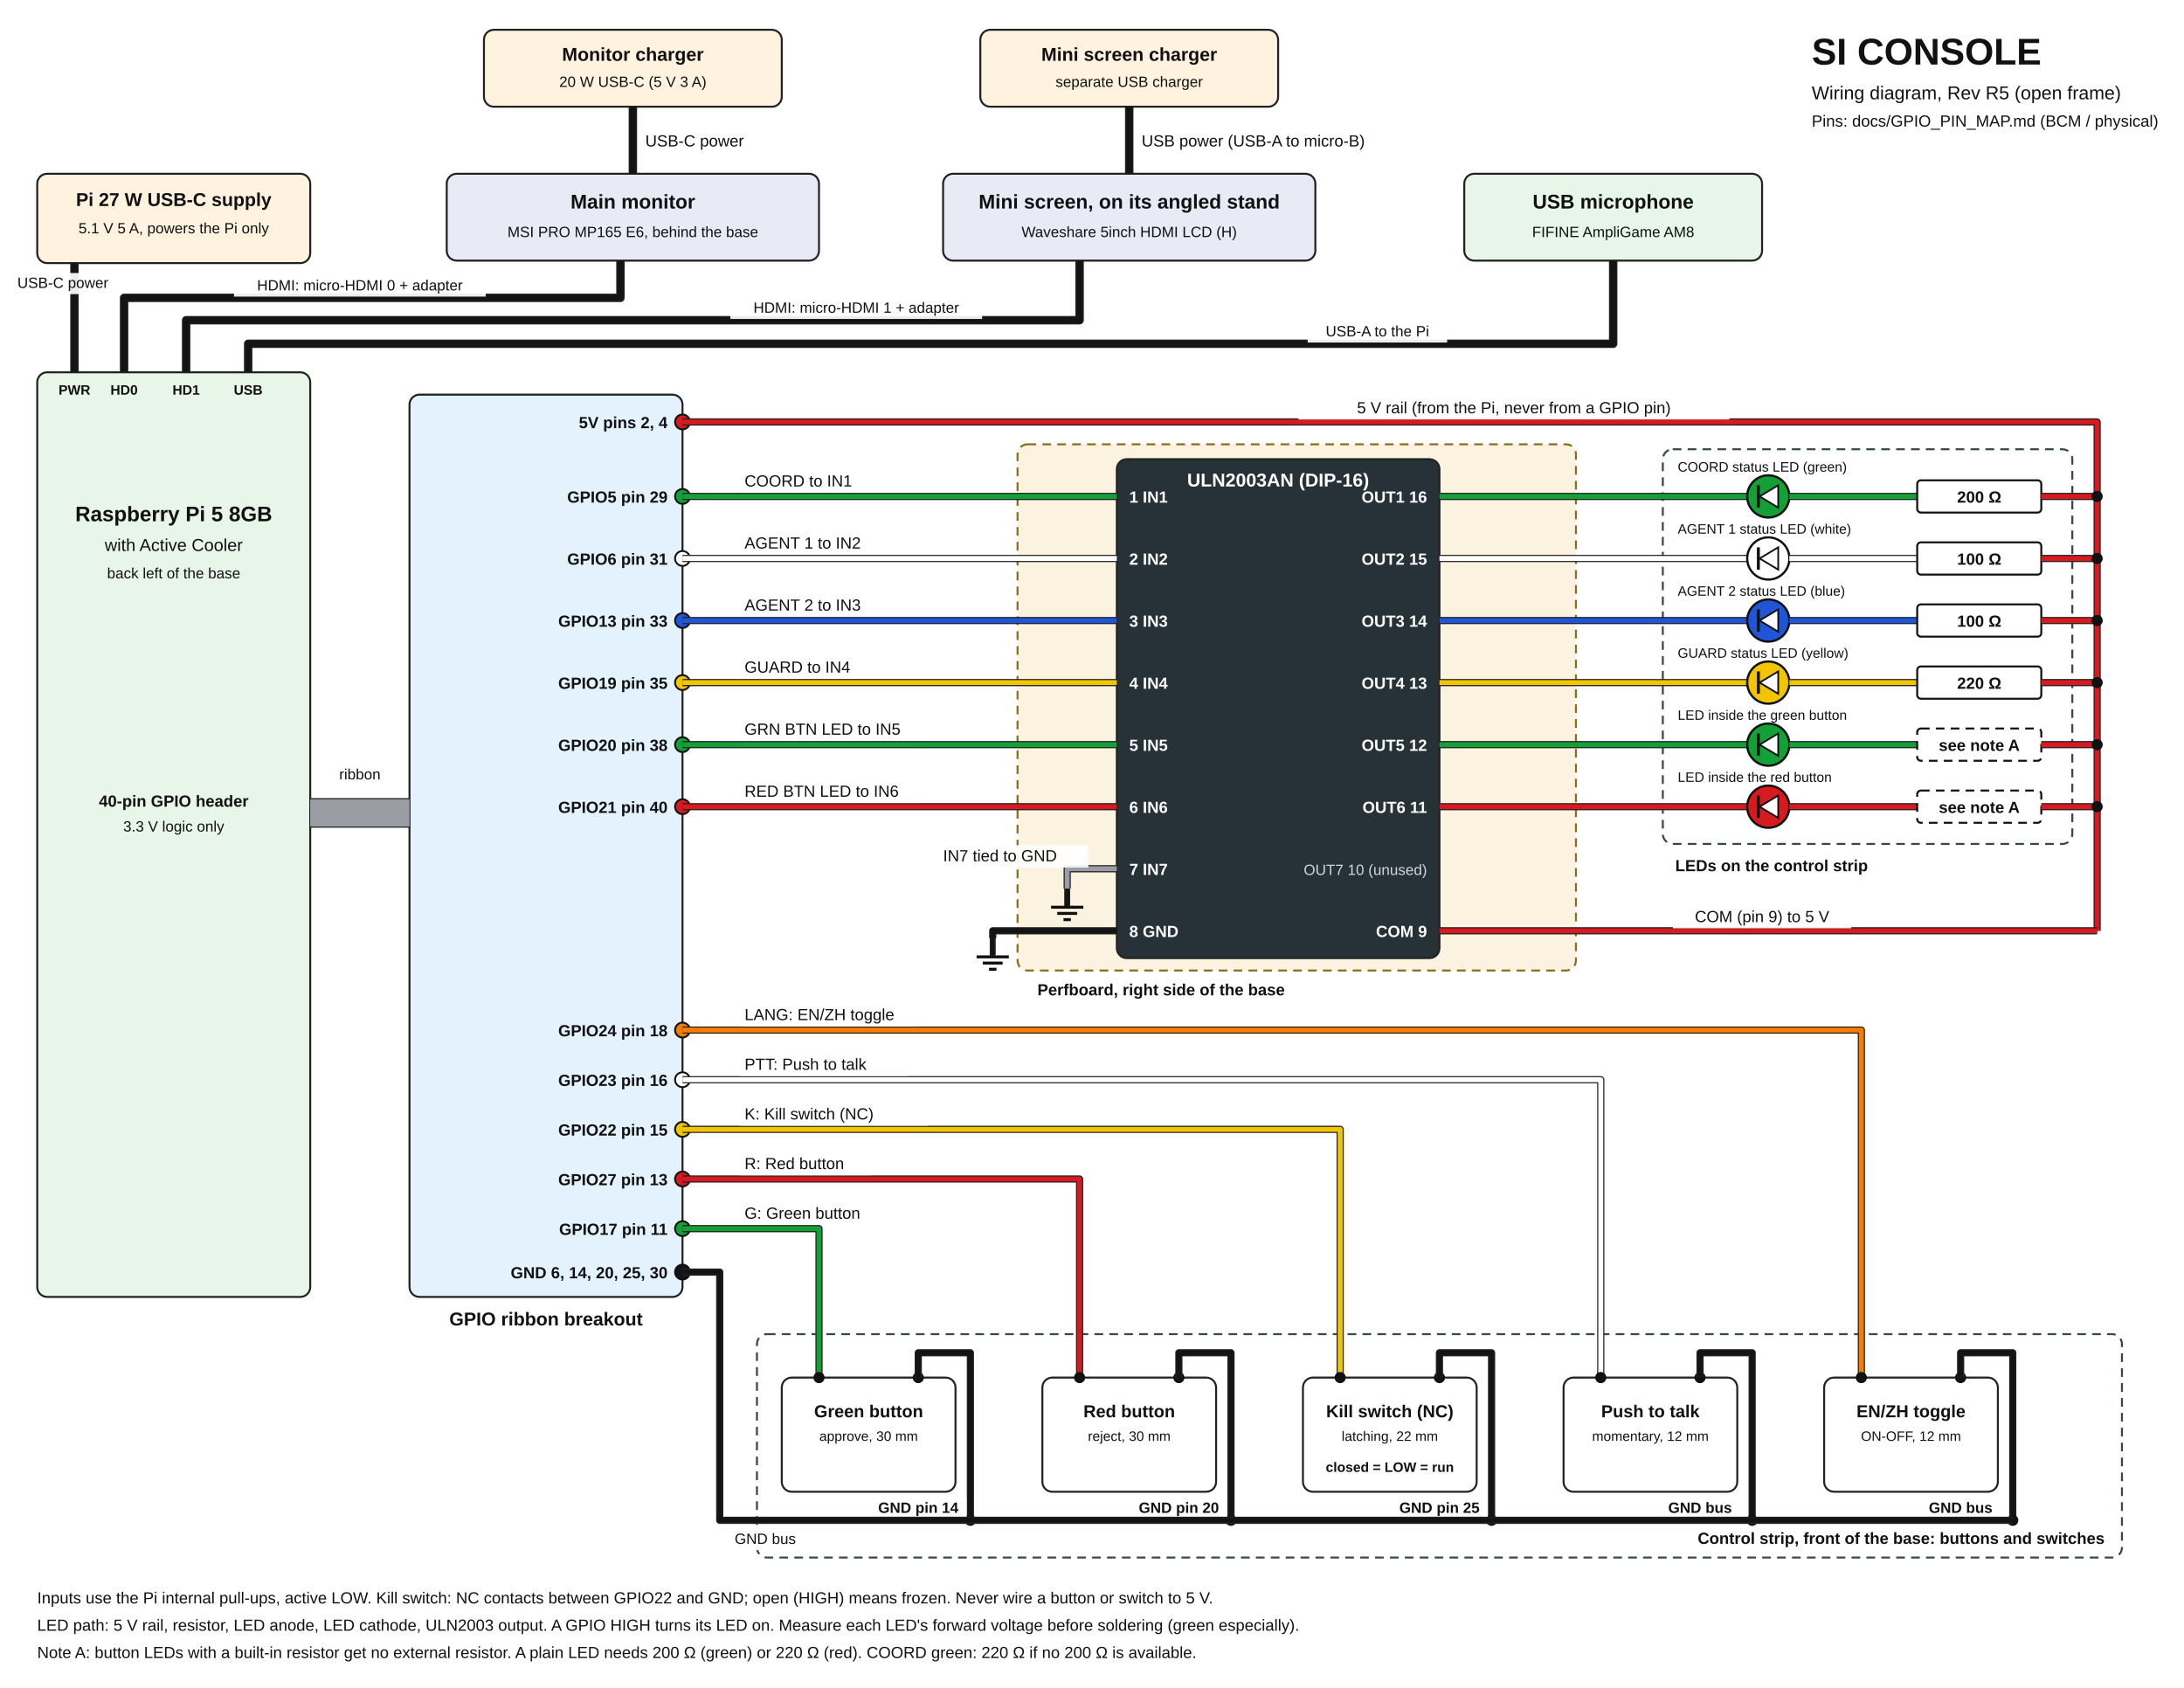
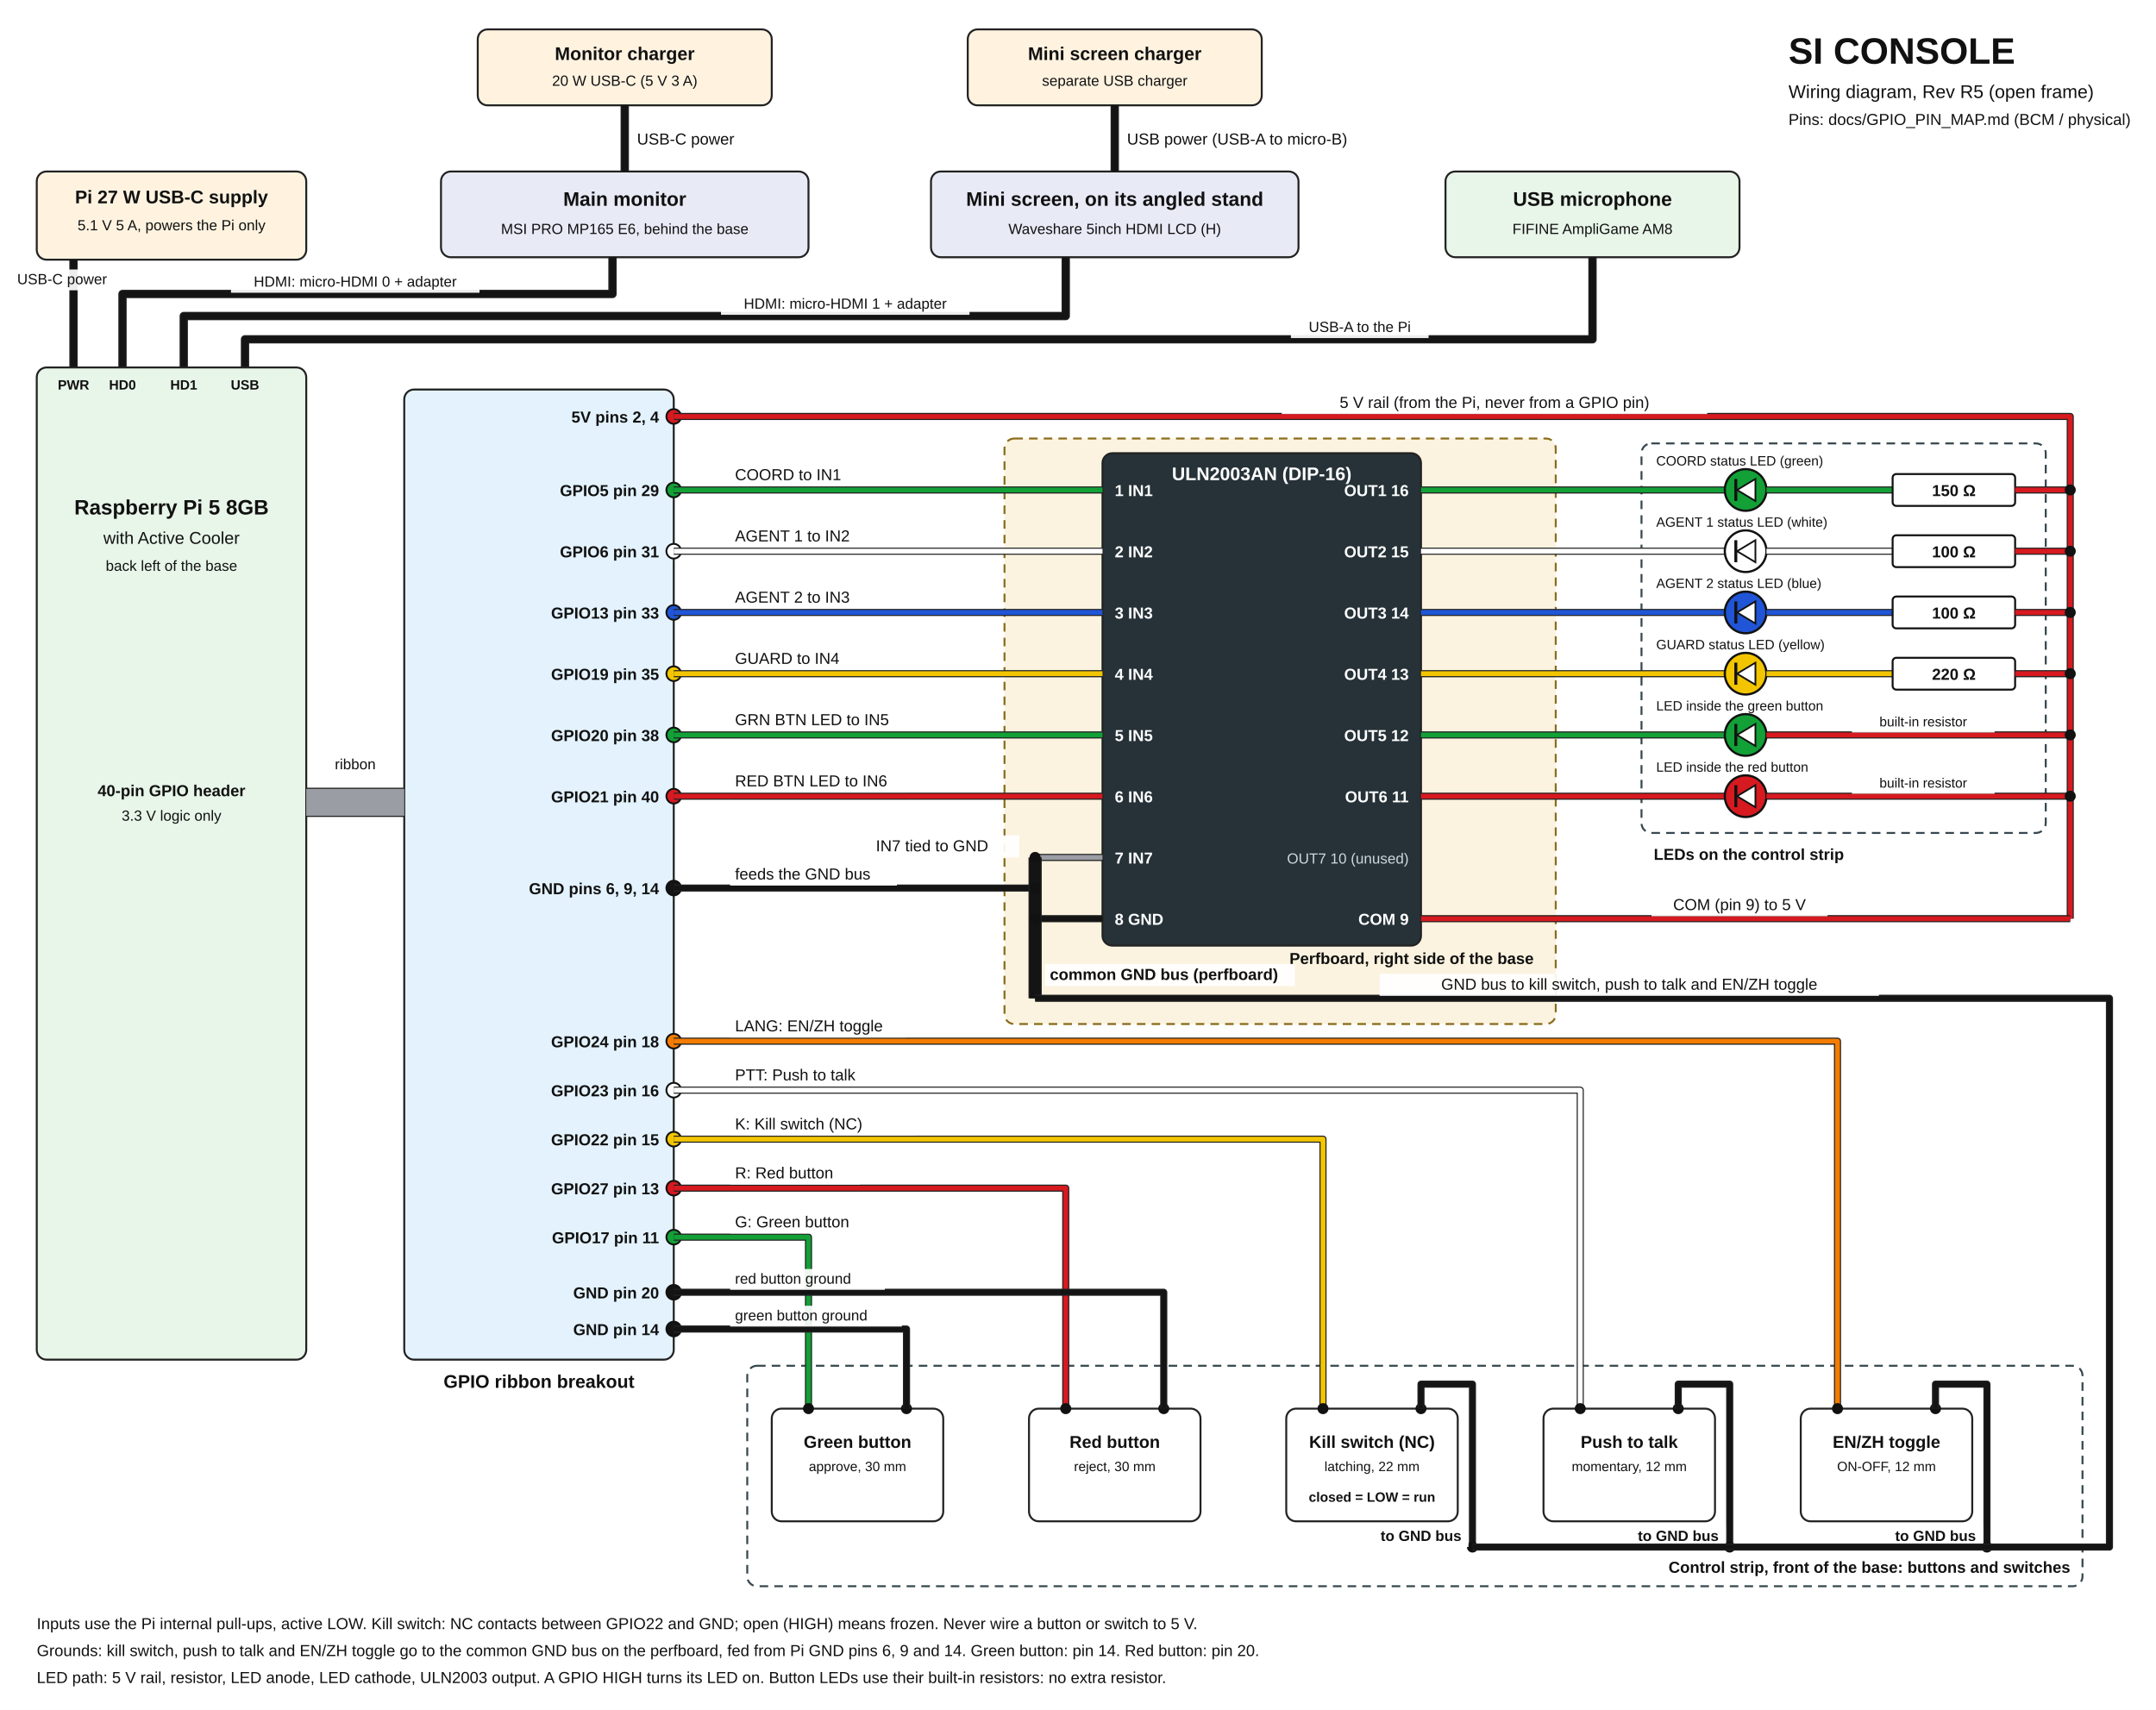
- <svg xmlns="http://www.w3.org/2000/svg" width="1760" height="1360" viewBox="0 0 1760 1360" font-family="Segoe UI, Arial, sans-serif">
-   <rect width="1760" height="1360" fill="#fff" />
+ <svg xmlns="http://www.w3.org/2000/svg" width="1760" height="1396" viewBox="0 0 1760 1396" font-family="Segoe UI, Arial, sans-serif">
+   <rect width="1760" height="1396" fill="#fff" />
  <text x="1460" y="52" font-size="30" font-weight="bold" text-anchor="start" fill="#111">SI CONSOLE</text>
  <text x="1460" y="80" font-size="15" font-weight="normal" text-anchor="start" fill="#111">Wiring diagram, Rev R5 (open frame)</text>
  <text x="1460" y="102" font-size="13" font-weight="normal" text-anchor="start" fill="#111">Pins: docs/GPIO_PIN_MAP.md (BCM / physical)</text>
  <rect x="30" y="140" width="220" height="72" rx="8" fill="#fff3e0" stroke="#222" stroke-width="1.6" />
  <text x="140" y="166" font-size="15" font-weight="bold" text-anchor="middle" fill="#111">Pi 27 W USB-C supply</text>
  <text x="140" y="188" font-size="12" font-weight="normal" text-anchor="middle" fill="#111">5.1 V 5 A, powers the Pi only</text>
  <rect x="390" y="24" width="240" height="62" rx="8" fill="#fff3e0" stroke="#222" stroke-width="1.6" />
  <text x="510" y="49" font-size="15" font-weight="bold" text-anchor="middle" fill="#111">Monitor charger</text>
  <text x="510" y="70" font-size="12" font-weight="normal" text-anchor="middle" fill="#111">20 W USB-C (5 V 3 A)</text>
  <rect x="790" y="24" width="240" height="62" rx="8" fill="#fff3e0" stroke="#222" stroke-width="1.6" />
  <text x="910" y="49" font-size="15" font-weight="bold" text-anchor="middle" fill="#111">Mini screen charger</text>
  <text x="910" y="70" font-size="12" font-weight="normal" text-anchor="middle" fill="#111">separate USB charger</text>
  <rect x="360" y="140" width="300" height="70" rx="8" fill="#e8eaf6" stroke="#222" stroke-width="1.6" />
  <text x="510" y="168" font-size="16" font-weight="bold" text-anchor="middle" fill="#111">Main monitor</text>
  <text x="510" y="191" font-size="12" font-weight="normal" text-anchor="middle" fill="#111">MSI PRO MP165 E6, behind the base</text>
  <rect x="760" y="140" width="300" height="70" rx="8" fill="#e8eaf6" stroke="#222" stroke-width="1.6" />
  <text x="910" y="168" font-size="16" font-weight="bold" text-anchor="middle" fill="#111">Mini screen, on its angled stand</text>
  <text x="910" y="191" font-size="12" font-weight="normal" text-anchor="middle" fill="#111">Waveshare 5inch HDMI LCD (H)</text>
  <rect x="1180" y="140" width="240" height="70" rx="8" fill="#e8f5e9" stroke="#222" stroke-width="1.6" />
  <text x="1300" y="168" font-size="16" font-weight="bold" text-anchor="middle" fill="#111">USB microphone</text>
  <text x="1300" y="191" font-size="12" font-weight="normal" text-anchor="middle" fill="#111">FIFINE AmpliGame AM8</text>
  <polyline points="510,86 510,140" fill="none" stroke="#222" stroke-width="6.8" stroke-linejoin="round" />
  <polyline points="510,86 510,140" fill="none" stroke="#141414" stroke-width="5" stroke-linejoin="round" />
  <rect x="516" y="105" width="90.94" height="18" fill="#fff" opacity="0.92" />
  <text x="520" y="118" font-size="13" font-weight="normal" text-anchor="start" fill="#111">USB-C power</text>
  <polyline points="910,86 910,140" fill="none" stroke="#222" stroke-width="6.8" stroke-linejoin="round" />
  <polyline points="910,86 910,140" fill="none" stroke="#141414" stroke-width="5" stroke-linejoin="round" />
  <rect x="916" y="105" width="219.12" height="18" fill="#fff" opacity="0.92" />
  <text x="920" y="118" font-size="13" font-weight="normal" text-anchor="start" fill="#111">USB power (USB-A to micro-B)</text>
  <polyline points="60,212 60,300" fill="none" stroke="#222" stroke-width="6.8" stroke-linejoin="round" />
  <polyline points="60,212 60,300" fill="none" stroke="#141414" stroke-width="5" stroke-linejoin="round" />
  <rect x="10" y="220" width="84.56" height="17" fill="#fff" opacity="0.92" />
  <text x="14" y="232" font-size="12" font-weight="normal" text-anchor="start" fill="#111">USB-C power</text>
  <polyline points="100,300 100,240 500,240 500,210" fill="none" stroke="#222" stroke-width="6.8" stroke-linejoin="round" />
  <polyline points="100,300 100,240 500,240 500,210" fill="none" stroke="#141414" stroke-width="5" stroke-linejoin="round" />
  <rect x="188.56" y="222" width="202.88" height="17" fill="#fff" opacity="0.92" />
  <text x="290" y="234" font-size="12" font-weight="normal" text-anchor="middle" fill="#111">HDMI: micro-HDMI 0 + adapter</text>
  <polyline points="150,300 150,258 870,258 870,210" fill="none" stroke="#222" stroke-width="6.8" stroke-linejoin="round" />
  <polyline points="150,300 150,258 870,258 870,210" fill="none" stroke="#141414" stroke-width="5" stroke-linejoin="round" />
  <rect x="588.56" y="240" width="202.88" height="17" fill="#fff" opacity="0.92" />
  <text x="690" y="252" font-size="12" font-weight="normal" text-anchor="middle" fill="#111">HDMI: micro-HDMI 1 + adapter</text>
  <polyline points="200,300 200,277 1300,277 1300,210" fill="none" stroke="#222" stroke-width="6.8" stroke-linejoin="round" />
  <polyline points="200,300 200,277 1300,277 1300,210" fill="none" stroke="#141414" stroke-width="5" stroke-linejoin="round" />
  <rect x="1053.8" y="259" width="112.4" height="17" fill="#fff" opacity="0.92" />
  <text x="1110" y="271" font-size="12" font-weight="normal" text-anchor="middle" fill="#111">USB-A to the Pi</text>
-   <rect x="30" y="300" width="220" height="745" rx="8" fill="#e8f5e9" stroke="#222" stroke-width="1.6" />
+   <rect x="30" y="300" width="220" height="810" rx="8" fill="#e8f5e9" stroke="#222" stroke-width="1.6" />
  <text x="60" y="318" font-size="11" font-weight="bold" text-anchor="middle" fill="#111">PWR</text>
  <text x="100" y="318" font-size="11" font-weight="bold" text-anchor="middle" fill="#111">HD0</text>
  <text x="150" y="318" font-size="11" font-weight="bold" text-anchor="middle" fill="#111">HD1</text>
  <text x="200" y="318" font-size="11" font-weight="bold" text-anchor="middle" fill="#111">USB</text>
  <text x="140" y="420" font-size="17" font-weight="bold" text-anchor="middle" fill="#111">Raspberry Pi 5 8GB</text>
  <text x="140" y="444" font-size="14" font-weight="normal" text-anchor="middle" fill="#111">with Active Cooler</text>
  <text x="140" y="466" font-size="12" font-weight="normal" text-anchor="middle" fill="#111">back left of the base</text>
  <text x="140" y="650" font-size="13" font-weight="bold" text-anchor="middle" fill="#111">40-pin GPIO header</text>
  <text x="140" y="670" font-size="12" font-weight="normal" text-anchor="middle" fill="#111">3.3 V logic only</text>
-   <rect x="330" y="318" width="220" height="727" rx="8" fill="#e3f2fd" stroke="#222" stroke-width="1.6" />
-   <text x="440" y="1068" font-size="15" font-weight="bold" text-anchor="middle" fill="#111">GPIO ribbon breakout</text>
+   <rect x="330" y="318" width="220" height="792" rx="8" fill="#e3f2fd" stroke="#222" stroke-width="1.6" />
+   <text x="440" y="1133" font-size="15" font-weight="bold" text-anchor="middle" fill="#111">GPIO ribbon breakout</text>
  <polyline points="250,655 330,655" fill="none" stroke="#222" stroke-width="23.8" stroke-linejoin="round" />
  <polyline points="250,655 330,655" fill="none" stroke="#9a9da3" stroke-width="22" stroke-linejoin="round" />
  <rect x="265.12" y="616" width="49.76" height="17" fill="#fff" opacity="0.92" />
  <text x="290" y="628" font-size="12" font-weight="normal" text-anchor="middle" fill="#111">ribbon</text>
  <circle cx="550" cy="340" r="6" fill="#d71920" stroke="#111" stroke-width="1.5" />
  <text x="538" y="345" font-size="13" font-weight="bold" text-anchor="end" fill="#111">5V  pins 2, 4</text>
  <polyline points="550,340 1690,340 1690,750" fill="none" stroke="#222" stroke-width="5.8" stroke-linejoin="round" />
  <polyline points="550,340 1690,340 1690,750" fill="none" stroke="#d71920" stroke-width="4" stroke-linejoin="round" />
  <rect x="1046.35" y="320" width="347.3" height="18" fill="#fff" opacity="0.92" />
  <text x="1220" y="333" font-size="13" font-weight="normal" text-anchor="middle" fill="#111">5 V rail (from the Pi, never from a GPIO pin)</text>
-   <rect x="820" y="358" width="450" height="424" rx="8" fill="#fbf3df" stroke="#8a6d1d" stroke-width="1.6" stroke-dasharray="7 5" />
-   <text x="836" y="802" font-size="13" font-weight="bold" text-anchor="start" fill="#111">Perfboard, right side of the base</text>
+   <rect x="820" y="358" width="450" height="478" rx="8" fill="#fbf3df" stroke="#8a6d1d" stroke-width="1.6" stroke-dasharray="7 5" />
+   <text x="1252" y="787" font-size="13" font-weight="bold" text-anchor="end" fill="#111">Perfboard, right side of the base</text>
  <rect x="900" y="370" width="260" height="402" rx="8" fill="#263238" stroke="#222" stroke-width="1.6" />
  <text x="1030" y="392" font-size="15" font-weight="bold" text-anchor="middle" fill="#fff">ULN2003AN (DIP-16)</text>
  <rect x="1340" y="362" width="330" height="318" rx="8" fill="none" stroke="#37474f" stroke-width="1.6" stroke-dasharray="7 5" />
  <text x="1350" y="702" font-size="13" font-weight="bold" text-anchor="start" fill="#111">LEDs on the control strip</text>
  <circle cx="550" cy="400" r="6" fill="#12a037" stroke="#111" stroke-width="1.5" />
  <text x="538" y="405" font-size="13" font-weight="bold" text-anchor="end" fill="#111">GPIO5  pin 29</text>
  <polyline points="550,400 900,400" fill="none" stroke="#222" stroke-width="5.8" stroke-linejoin="round" />
  <polyline points="550,400 900,400" fill="none" stroke="#12a037" stroke-width="4" stroke-linejoin="round" />
  <rect x="596" y="379" width="98.48" height="18" fill="#fff" opacity="0.92" />
  <text x="600" y="392" font-size="13" font-weight="normal" text-anchor="start" fill="#111">COORD to IN1</text>
  <text x="910" y="405" font-size="13" font-weight="bold" text-anchor="start" fill="#fff">1  IN1</text>
  <text x="1150" y="405" font-size="13" font-weight="bold" text-anchor="end" fill="#fff">OUT1  16</text>
  <polyline points="1160,400 1425,400" fill="none" stroke="#222" stroke-width="5.8" stroke-linejoin="round" />
  <polyline points="1160,400 1425,400" fill="none" stroke="#12a037" stroke-width="4" stroke-linejoin="round" />
  <circle cx="1425" cy="400" r="17" fill="#12a037" stroke="#111" stroke-width="1.8" />
  <path d="M 1433 391 L 1433 409 L 1418 400 Z" fill="#fff" stroke="#111" stroke-width="1.4" />
  <line x1="1417" y1="391" x2="1417" y2="409" stroke="#111" stroke-width="2.4" />
  <polyline points="1442,400 1545,400" fill="none" stroke="#222" stroke-width="5.8" stroke-linejoin="round" />
  <polyline points="1442,400 1545,400" fill="none" stroke="#12a037" stroke-width="4" stroke-linejoin="round" />
  <rect x="1545" y="387" width="100" height="26" rx="3" fill="#fff" stroke="#111" stroke-width="1.6" />
-   <text x="1595" y="405" font-size="13" font-weight="bold" text-anchor="middle" fill="#111">200 Ω</text>
+   <text x="1595" y="405" font-size="13" font-weight="bold" text-anchor="middle" fill="#111">150 Ω</text>
  <polyline points="1645,400 1690,400" fill="none" stroke="#222" stroke-width="5.8" stroke-linejoin="round" />
  <polyline points="1645,400 1690,400" fill="none" stroke="#d71920" stroke-width="4" stroke-linejoin="round" />
  <circle cx="1690" cy="400" r="4.5" fill="#111" />
  <text x="1352" y="380" font-size="11" font-weight="normal" text-anchor="start" fill="#111">COORD status LED (green)</text>
  <circle cx="550" cy="450" r="6" fill="#ffffff" stroke="#111" stroke-width="1.5" />
  <text x="538" y="455" font-size="13" font-weight="bold" text-anchor="end" fill="#111">GPIO6  pin 31</text>
  <polyline points="550,450 900,450" fill="none" stroke="#222" stroke-width="5.8" stroke-linejoin="round" />
  <polyline points="550,450 900,450" fill="none" stroke="#ffffff" stroke-width="4" stroke-linejoin="round" />
  <rect x="596" y="429" width="113.56" height="18" fill="#fff" opacity="0.92" />
  <text x="600" y="442" font-size="13" font-weight="normal" text-anchor="start" fill="#111">AGENT 1 to IN2</text>
  <text x="910" y="455" font-size="13" font-weight="bold" text-anchor="start" fill="#fff">2  IN2</text>
  <text x="1150" y="455" font-size="13" font-weight="bold" text-anchor="end" fill="#fff">OUT2  15</text>
  <polyline points="1160,450 1425,450" fill="none" stroke="#222" stroke-width="5.8" stroke-linejoin="round" />
  <polyline points="1160,450 1425,450" fill="none" stroke="#ffffff" stroke-width="4" stroke-linejoin="round" />
  <circle cx="1425" cy="450" r="17" fill="#ffffff" stroke="#111" stroke-width="1.8" />
  <path d="M 1433 441 L 1433 459 L 1418 450 Z" fill="#fff" stroke="#111" stroke-width="1.4" />
  <line x1="1417" y1="441" x2="1417" y2="459" stroke="#111" stroke-width="2.4" />
  <polyline points="1442,450 1545,450" fill="none" stroke="#222" stroke-width="5.8" stroke-linejoin="round" />
  <polyline points="1442,450 1545,450" fill="none" stroke="#ffffff" stroke-width="4" stroke-linejoin="round" />
  <rect x="1545" y="437" width="100" height="26" rx="3" fill="#fff" stroke="#111" stroke-width="1.6" />
  <text x="1595" y="455" font-size="13" font-weight="bold" text-anchor="middle" fill="#111">100 Ω</text>
  <polyline points="1645,450 1690,450" fill="none" stroke="#222" stroke-width="5.8" stroke-linejoin="round" />
  <polyline points="1645,450 1690,450" fill="none" stroke="#d71920" stroke-width="4" stroke-linejoin="round" />
  <circle cx="1690" cy="450" r="4.5" fill="#111" />
  <text x="1352" y="430" font-size="11" font-weight="normal" text-anchor="start" fill="#111">AGENT 1 status LED (white)</text>
  <circle cx="550" cy="500" r="6" fill="#1f55d6" stroke="#111" stroke-width="1.5" />
  <text x="538" y="505" font-size="13" font-weight="bold" text-anchor="end" fill="#111">GPIO13  pin 33</text>
  <polyline points="550,500 900,500" fill="none" stroke="#222" stroke-width="5.8" stroke-linejoin="round" />
  <polyline points="550,500 900,500" fill="none" stroke="#1f55d6" stroke-width="4" stroke-linejoin="round" />
  <rect x="596" y="479" width="113.56" height="18" fill="#fff" opacity="0.92" />
  <text x="600" y="492" font-size="13" font-weight="normal" text-anchor="start" fill="#111">AGENT 2 to IN3</text>
  <text x="910" y="505" font-size="13" font-weight="bold" text-anchor="start" fill="#fff">3  IN3</text>
  <text x="1150" y="505" font-size="13" font-weight="bold" text-anchor="end" fill="#fff">OUT3  14</text>
  <polyline points="1160,500 1425,500" fill="none" stroke="#222" stroke-width="5.8" stroke-linejoin="round" />
  <polyline points="1160,500 1425,500" fill="none" stroke="#1f55d6" stroke-width="4" stroke-linejoin="round" />
  <circle cx="1425" cy="500" r="17" fill="#1f55d6" stroke="#111" stroke-width="1.8" />
  <path d="M 1433 491 L 1433 509 L 1418 500 Z" fill="#fff" stroke="#111" stroke-width="1.4" />
  <line x1="1417" y1="491" x2="1417" y2="509" stroke="#111" stroke-width="2.4" />
  <polyline points="1442,500 1545,500" fill="none" stroke="#222" stroke-width="5.8" stroke-linejoin="round" />
  <polyline points="1442,500 1545,500" fill="none" stroke="#1f55d6" stroke-width="4" stroke-linejoin="round" />
  <rect x="1545" y="487" width="100" height="26" rx="3" fill="#fff" stroke="#111" stroke-width="1.6" />
  <text x="1595" y="505" font-size="13" font-weight="bold" text-anchor="middle" fill="#111">100 Ω</text>
  <polyline points="1645,500 1690,500" fill="none" stroke="#222" stroke-width="5.8" stroke-linejoin="round" />
  <polyline points="1645,500 1690,500" fill="none" stroke="#d71920" stroke-width="4" stroke-linejoin="round" />
  <circle cx="1690" cy="500" r="4.5" fill="#111" />
  <text x="1352" y="480" font-size="11" font-weight="normal" text-anchor="start" fill="#111">AGENT 2 status LED (blue)</text>
  <circle cx="550" cy="550" r="6" fill="#f2c500" stroke="#111" stroke-width="1.5" />
  <text x="538" y="555" font-size="13" font-weight="bold" text-anchor="end" fill="#111">GPIO19  pin 35</text>
  <polyline points="550,550 900,550" fill="none" stroke="#222" stroke-width="5.8" stroke-linejoin="round" />
  <polyline points="550,550 900,550" fill="none" stroke="#f2c500" stroke-width="4" stroke-linejoin="round" />
  <rect x="596" y="529" width="98.48" height="18" fill="#fff" opacity="0.92" />
  <text x="600" y="542" font-size="13" font-weight="normal" text-anchor="start" fill="#111">GUARD to IN4</text>
  <text x="910" y="555" font-size="13" font-weight="bold" text-anchor="start" fill="#fff">4  IN4</text>
  <text x="1150" y="555" font-size="13" font-weight="bold" text-anchor="end" fill="#fff">OUT4  13</text>
  <polyline points="1160,550 1425,550" fill="none" stroke="#222" stroke-width="5.8" stroke-linejoin="round" />
  <polyline points="1160,550 1425,550" fill="none" stroke="#f2c500" stroke-width="4" stroke-linejoin="round" />
  <circle cx="1425" cy="550" r="17" fill="#f2c500" stroke="#111" stroke-width="1.8" />
  <path d="M 1433 541 L 1433 559 L 1418 550 Z" fill="#fff" stroke="#111" stroke-width="1.4" />
  <line x1="1417" y1="541" x2="1417" y2="559" stroke="#111" stroke-width="2.4" />
  <polyline points="1442,550 1545,550" fill="none" stroke="#222" stroke-width="5.8" stroke-linejoin="round" />
  <polyline points="1442,550 1545,550" fill="none" stroke="#f2c500" stroke-width="4" stroke-linejoin="round" />
  <rect x="1545" y="537" width="100" height="26" rx="3" fill="#fff" stroke="#111" stroke-width="1.6" />
  <text x="1595" y="555" font-size="13" font-weight="bold" text-anchor="middle" fill="#111">220 Ω</text>
  <polyline points="1645,550 1690,550" fill="none" stroke="#222" stroke-width="5.8" stroke-linejoin="round" />
  <polyline points="1645,550 1690,550" fill="none" stroke="#d71920" stroke-width="4" stroke-linejoin="round" />
  <circle cx="1690" cy="550" r="4.5" fill="#111" />
  <text x="1352" y="530" font-size="11" font-weight="normal" text-anchor="start" fill="#111">GUARD status LED (yellow)</text>
  <circle cx="550" cy="600" r="6" fill="#12a037" stroke="#111" stroke-width="1.5" />
  <text x="538" y="605" font-size="13" font-weight="bold" text-anchor="end" fill="#111">GPIO20  pin 38</text>
  <polyline points="550,600 900,600" fill="none" stroke="#222" stroke-width="5.8" stroke-linejoin="round" />
  <polyline points="550,600 900,600" fill="none" stroke="#12a037" stroke-width="4" stroke-linejoin="round" />
  <rect x="596" y="579" width="143.72" height="18" fill="#fff" opacity="0.92" />
  <text x="600" y="592" font-size="13" font-weight="normal" text-anchor="start" fill="#111">GRN BTN LED to IN5</text>
  <text x="910" y="605" font-size="13" font-weight="bold" text-anchor="start" fill="#fff">5  IN5</text>
  <text x="1150" y="605" font-size="13" font-weight="bold" text-anchor="end" fill="#fff">OUT5  12</text>
  <polyline points="1160,600 1425,600" fill="none" stroke="#222" stroke-width="5.8" stroke-linejoin="round" />
  <polyline points="1160,600 1425,600" fill="none" stroke="#12a037" stroke-width="4" stroke-linejoin="round" />
  <circle cx="1425" cy="600" r="17" fill="#12a037" stroke="#111" stroke-width="1.8" />
  <path d="M 1433 591 L 1433 609 L 1418 600 Z" fill="#fff" stroke="#111" stroke-width="1.4" />
  <line x1="1417" y1="591" x2="1417" y2="609" stroke="#111" stroke-width="2.4" />
-   <polyline points="1442,600 1545,600" fill="none" stroke="#222" stroke-width="5.8" stroke-linejoin="round" />
-   <polyline points="1442,600 1545,600" fill="none" stroke="#12a037" stroke-width="4" stroke-linejoin="round" />
-   <rect x="1545" y="587" width="100" height="26" rx="3" fill="#fff" stroke="#111" stroke-width="1.6" stroke-dasharray="7 5" />
-   <text x="1595" y="605" font-size="13" font-weight="bold" text-anchor="middle" fill="#111">see note A</text>
-   <polyline points="1645,600 1690,600" fill="none" stroke="#222" stroke-width="5.8" stroke-linejoin="round" />
-   <polyline points="1645,600 1690,600" fill="none" stroke="#d71920" stroke-width="4" stroke-linejoin="round" />
+   <polyline points="1442,600 1690,600" fill="none" stroke="#222" stroke-width="5.8" stroke-linejoin="round" />
+   <polyline points="1442,600 1690,600" fill="none" stroke="#d71920" stroke-width="4" stroke-linejoin="round" />
+   <rect x="1511.77" y="582" width="116.46" height="16" fill="#fff" opacity="0.92" />
+   <text x="1570" y="593" font-size="11" font-weight="normal" text-anchor="middle" fill="#111">built-in resistor</text>
  <circle cx="1690" cy="600" r="4.5" fill="#111" />
  <text x="1352" y="580" font-size="11" font-weight="normal" text-anchor="start" fill="#111">LED inside the green button</text>
  <circle cx="550" cy="650" r="6" fill="#d71920" stroke="#111" stroke-width="1.5" />
  <text x="538" y="655" font-size="13" font-weight="bold" text-anchor="end" fill="#111">GPIO21  pin 40</text>
  <polyline points="550,650 900,650" fill="none" stroke="#222" stroke-width="5.8" stroke-linejoin="round" />
  <polyline points="550,650 900,650" fill="none" stroke="#d71920" stroke-width="4" stroke-linejoin="round" />
  <rect x="596" y="629" width="143.72" height="18" fill="#fff" opacity="0.92" />
  <text x="600" y="642" font-size="13" font-weight="normal" text-anchor="start" fill="#111">RED BTN LED to IN6</text>
  <text x="910" y="655" font-size="13" font-weight="bold" text-anchor="start" fill="#fff">6  IN6</text>
  <text x="1150" y="655" font-size="13" font-weight="bold" text-anchor="end" fill="#fff">OUT6  11</text>
  <polyline points="1160,650 1425,650" fill="none" stroke="#222" stroke-width="5.8" stroke-linejoin="round" />
  <polyline points="1160,650 1425,650" fill="none" stroke="#d71920" stroke-width="4" stroke-linejoin="round" />
  <circle cx="1425" cy="650" r="17" fill="#d71920" stroke="#111" stroke-width="1.8" />
  <path d="M 1433 641 L 1433 659 L 1418 650 Z" fill="#fff" stroke="#111" stroke-width="1.4" />
  <line x1="1417" y1="641" x2="1417" y2="659" stroke="#111" stroke-width="2.4" />
-   <polyline points="1442,650 1545,650" fill="none" stroke="#222" stroke-width="5.8" stroke-linejoin="round" />
-   <polyline points="1442,650 1545,650" fill="none" stroke="#d71920" stroke-width="4" stroke-linejoin="round" />
-   <rect x="1545" y="637" width="100" height="26" rx="3" fill="#fff" stroke="#111" stroke-width="1.6" stroke-dasharray="7 5" />
-   <text x="1595" y="655" font-size="13" font-weight="bold" text-anchor="middle" fill="#111">see note A</text>
-   <polyline points="1645,650 1690,650" fill="none" stroke="#222" stroke-width="5.8" stroke-linejoin="round" />
-   <polyline points="1645,650 1690,650" fill="none" stroke="#d71920" stroke-width="4" stroke-linejoin="round" />
+   <polyline points="1442,650 1690,650" fill="none" stroke="#222" stroke-width="5.8" stroke-linejoin="round" />
+   <polyline points="1442,650 1690,650" fill="none" stroke="#d71920" stroke-width="4" stroke-linejoin="round" />
+   <rect x="1511.77" y="632" width="116.46" height="16" fill="#fff" opacity="0.92" />
+   <text x="1570" y="643" font-size="11" font-weight="normal" text-anchor="middle" fill="#111">built-in resistor</text>
  <circle cx="1690" cy="650" r="4.5" fill="#111" />
  <text x="1352" y="630" font-size="11" font-weight="normal" text-anchor="start" fill="#111">LED inside the red button</text>
  <text x="910" y="705" font-size="13" font-weight="bold" text-anchor="start" fill="#fff">7  IN7</text>
  <text x="1150" y="705" font-size="12" font-weight="normal" text-anchor="end" fill="#cfd8dc">OUT7  10 (unused)</text>
-   <polyline points="900,700 860,700 860,716" fill="none" stroke="#222" stroke-width="5.8" stroke-linejoin="round" />
-   <polyline points="900,700 860,700 860,716" fill="none" stroke="#9a9da3" stroke-width="4" stroke-linejoin="round" />
-   <polyline points="860,716 860,730" fill="none" stroke="#222" stroke-width="4.8" stroke-linejoin="round" />
-   <polyline points="860,716 860,730" fill="none" stroke="#141414" stroke-width="3" stroke-linejoin="round" />
-   <line x1="847" y1="731" x2="873" y2="731" stroke="#111" stroke-width="2.4" />
-   <line x1="852" y1="736" x2="868" y2="736" stroke="#111" stroke-width="2.4" />
-   <line x1="857" y1="741" x2="863" y2="741" stroke="#111" stroke-width="2.4" />
-   <rect x="756" y="681" width="121.1" height="18" fill="#fff" opacity="0.92" />
-   <text x="760" y="694" font-size="13" font-weight="normal" text-anchor="start" fill="#111">IN7 tied to GND</text>
+   <polyline points="900,700 845,700" fill="none" stroke="#222" stroke-width="5.8" stroke-linejoin="round" />
+   <polyline points="900,700 845,700" fill="none" stroke="#9a9da3" stroke-width="4" stroke-linejoin="round" />
+   <rect x="711" y="682" width="121.1" height="18" fill="#fff" opacity="0.92" />
+   <text x="715" y="695" font-size="13" font-weight="normal" text-anchor="start" fill="#111">IN7 tied to GND</text>
  <text x="910" y="755" font-size="13" font-weight="bold" text-anchor="start" fill="#fff">8  GND</text>
+   <polyline points="900,750 845,750" fill="none" stroke="#222" stroke-width="5.8" stroke-linejoin="round" />
+   <polyline points="900,750 845,750" fill="none" stroke="#141414" stroke-width="4" stroke-linejoin="round" />
  <text x="1150" y="755" font-size="13" font-weight="bold" text-anchor="end" fill="#fff">COM  9</text>
-   <polyline points="900,750 800,750 800,756" fill="none" stroke="#222" stroke-width="5.8" stroke-linejoin="round" />
-   <polyline points="900,750 800,750 800,756" fill="none" stroke="#141414" stroke-width="4" stroke-linejoin="round" />
-   <polyline points="800,756 800,770" fill="none" stroke="#222" stroke-width="4.8" stroke-linejoin="round" />
-   <polyline points="800,756 800,770" fill="none" stroke="#141414" stroke-width="3" stroke-linejoin="round" />
-   <line x1="787" y1="771" x2="813" y2="771" stroke="#111" stroke-width="2.4" />
-   <line x1="792" y1="776" x2="808" y2="776" stroke="#111" stroke-width="2.4" />
-   <line x1="797" y1="781" x2="803" y2="781" stroke="#111" stroke-width="2.4" />
  <polyline points="1160,750 1690,750" fill="none" stroke="#222" stroke-width="5.8" stroke-linejoin="round" />
  <polyline points="1160,750 1690,750" fill="none" stroke="#d71920" stroke-width="4" stroke-linejoin="round" />
  <rect x="1348.14" y="730" width="143.72" height="18" fill="#fff" opacity="0.92" />
  <text x="1420" y="743" font-size="13" font-weight="normal" text-anchor="middle" fill="#111">COM (pin 9) to 5 V</text>
-   <rect x="610" y="1075" width="1100" height="180" rx="8" fill="none" stroke="#37474f" stroke-width="1.6" stroke-dasharray="7 5" />
-   <text x="1696" y="1244" font-size="13" font-weight="bold" text-anchor="end" fill="#111">Control strip, front of the base: buttons and switches</text>
-   <circle cx="550" cy="830" r="6" fill="#f57c00" stroke="#111" stroke-width="1.5" />
-   <text x="538" y="835" font-size="13" font-weight="bold" text-anchor="end" fill="#111">GPIO24  pin 18</text>
-   <polyline points="550,830 1500,830 1500,1110" fill="none" stroke="#222" stroke-width="5.8" stroke-linejoin="round" />
-   <polyline points="550,830 1500,830 1500,1110" fill="none" stroke="#f57c00" stroke-width="4" stroke-linejoin="round" />
-   <rect x="596" y="809" width="143.72" height="18" fill="#fff" opacity="0.92" />
-   <text x="600" y="822" font-size="13" font-weight="normal" text-anchor="start" fill="#111">LANG: EN/ZH toggle</text>
-   <rect x="1470" y="1110" width="140" height="92" rx="8" fill="#fff" stroke="#222" stroke-width="1.6" />
-   <circle cx="1500" cy="1110" r="4.5" fill="#111" />
-   <text x="1540" y="1142" font-size="14" font-weight="bold" text-anchor="middle" fill="#111">EN/ZH toggle</text>
-   <text x="1540" y="1161" font-size="11" font-weight="normal" text-anchor="middle" fill="#111">ON-OFF, 12 mm</text>
-   <circle cx="1580" cy="1110" r="4.5" fill="#111" />
-   <polyline points="1580,1110 1580,1090 1622,1090 1622,1225" fill="none" stroke="#222" stroke-width="5.8" stroke-linejoin="round" />
-   <polyline points="1580,1110 1580,1090 1622,1090 1622,1225" fill="none" stroke="#141414" stroke-width="4" stroke-linejoin="round" />
-   <circle cx="1622" cy="1225" r="4.5" fill="#111" />
-   <rect x="1551.64" y="1207" width="56.72" height="17" fill="#fff" opacity="0.92" />
-   <text x="1580" y="1219" font-size="12" font-weight="bold" text-anchor="middle" fill="#111">GND bus</text>
-   <circle cx="550" cy="870" r="6" fill="#ffffff" stroke="#111" stroke-width="1.5" />
-   <text x="538" y="875" font-size="13" font-weight="bold" text-anchor="end" fill="#111">GPIO23  pin 16</text>
-   <polyline points="550,870 1290,870 1290,1110" fill="none" stroke="#222" stroke-width="5.8" stroke-linejoin="round" />
-   <polyline points="550,870 1290,870 1290,1110" fill="none" stroke="#ffffff" stroke-width="4" stroke-linejoin="round" />
-   <rect x="596" y="849" width="136.18" height="18" fill="#fff" opacity="0.92" />
-   <text x="600" y="862" font-size="13" font-weight="normal" text-anchor="start" fill="#111">PTT: Push to talk</text>
-   <rect x="1260" y="1110" width="140" height="92" rx="8" fill="#fff" stroke="#222" stroke-width="1.6" />
-   <circle cx="1290" cy="1110" r="4.5" fill="#111" />
-   <text x="1330" y="1142" font-size="14" font-weight="bold" text-anchor="middle" fill="#111">Push to talk</text>
-   <text x="1330" y="1161" font-size="11" font-weight="normal" text-anchor="middle" fill="#111">momentary, 12 mm</text>
-   <circle cx="1370" cy="1110" r="4.5" fill="#111" />
-   <polyline points="1370,1110 1370,1090 1412,1090 1412,1225" fill="none" stroke="#222" stroke-width="5.8" stroke-linejoin="round" />
-   <polyline points="1370,1110 1370,1090 1412,1090 1412,1225" fill="none" stroke="#141414" stroke-width="4" stroke-linejoin="round" />
-   <circle cx="1412" cy="1225" r="4.5" fill="#111" />
-   <rect x="1341.64" y="1207" width="56.72" height="17" fill="#fff" opacity="0.92" />
-   <text x="1370" y="1219" font-size="12" font-weight="bold" text-anchor="middle" fill="#111">GND bus</text>
-   <circle cx="550" cy="910" r="6" fill="#f2c500" stroke="#111" stroke-width="1.5" />
-   <text x="538" y="915" font-size="13" font-weight="bold" text-anchor="end" fill="#111">GPIO22  pin 15</text>
-   <polyline points="550,910 1080,910 1080,1110" fill="none" stroke="#222" stroke-width="5.8" stroke-linejoin="round" />
-   <polyline points="550,910 1080,910 1080,1110" fill="none" stroke="#f2c500" stroke-width="4" stroke-linejoin="round" />
-   <rect x="596" y="889" width="151.26" height="18" fill="#fff" opacity="0.92" />
-   <text x="600" y="902" font-size="13" font-weight="normal" text-anchor="start" fill="#111">K: Kill switch (NC)</text>
-   <rect x="1050" y="1110" width="140" height="92" rx="8" fill="#fff" stroke="#222" stroke-width="1.6" />
-   <circle cx="1080" cy="1110" r="4.5" fill="#111" />
-   <text x="1120" y="1142" font-size="14" font-weight="bold" text-anchor="middle" fill="#111">Kill switch (NC)</text>
-   <text x="1120" y="1161" font-size="11" font-weight="normal" text-anchor="middle" fill="#111">latching, 22 mm</text>
-   <text x="1120" y="1186" font-size="11" font-weight="bold" text-anchor="middle" fill="#111">closed = LOW = run</text>
-   <circle cx="1160" cy="1110" r="4.5" fill="#111" />
-   <polyline points="1160,1110 1160,1090 1202,1090 1202,1225" fill="none" stroke="#222" stroke-width="5.8" stroke-linejoin="round" />
-   <polyline points="1160,1110 1160,1090 1202,1090 1202,1225" fill="none" stroke="#141414" stroke-width="4" stroke-linejoin="round" />
-   <circle cx="1202" cy="1225" r="4.5" fill="#111" />
-   <rect x="1121.2" y="1207" width="77.6" height="17" fill="#fff" opacity="0.92" />
-   <text x="1160" y="1219" font-size="12" font-weight="bold" text-anchor="middle" fill="#111">GND pin 25</text>
-   <circle cx="550" cy="950" r="6" fill="#d71920" stroke="#111" stroke-width="1.5" />
-   <text x="538" y="955" font-size="13" font-weight="bold" text-anchor="end" fill="#111">GPIO27  pin 13</text>
-   <polyline points="550,950 870,950 870,1110" fill="none" stroke="#222" stroke-width="5.8" stroke-linejoin="round" />
-   <polyline points="550,950 870,950 870,1110" fill="none" stroke="#d71920" stroke-width="4" stroke-linejoin="round" />
-   <rect x="596" y="929" width="106.02" height="18" fill="#fff" opacity="0.92" />
-   <text x="600" y="942" font-size="13" font-weight="normal" text-anchor="start" fill="#111">R: Red button</text>
-   <rect x="840" y="1110" width="140" height="92" rx="8" fill="#fff" stroke="#222" stroke-width="1.6" />
-   <circle cx="870" cy="1110" r="4.5" fill="#111" />
-   <text x="910" y="1142" font-size="14" font-weight="bold" text-anchor="middle" fill="#111">Red button</text>
-   <text x="910" y="1161" font-size="11" font-weight="normal" text-anchor="middle" fill="#111">reject, 30 mm</text>
-   <circle cx="950" cy="1110" r="4.5" fill="#111" />
-   <polyline points="950,1110 950,1090 992,1090 992,1225" fill="none" stroke="#222" stroke-width="5.8" stroke-linejoin="round" />
-   <polyline points="950,1110 950,1090 992,1090 992,1225" fill="none" stroke="#141414" stroke-width="4" stroke-linejoin="round" />
-   <circle cx="992" cy="1225" r="4.5" fill="#111" />
-   <rect x="911.2" y="1207" width="77.6" height="17" fill="#fff" opacity="0.92" />
-   <text x="950" y="1219" font-size="12" font-weight="bold" text-anchor="middle" fill="#111">GND pin 20</text>
-   <circle cx="550" cy="990" r="6" fill="#12a037" stroke="#111" stroke-width="1.5" />
-   <text x="538" y="995" font-size="13" font-weight="bold" text-anchor="end" fill="#111">GPIO17  pin 11</text>
-   <polyline points="550,990 660,990 660,1110" fill="none" stroke="#222" stroke-width="5.8" stroke-linejoin="round" />
-   <polyline points="550,990 660,990 660,1110" fill="none" stroke="#12a037" stroke-width="4" stroke-linejoin="round" />
-   <rect x="596" y="969" width="121.1" height="18" fill="#fff" opacity="0.92" />
-   <text x="600" y="982" font-size="13" font-weight="normal" text-anchor="start" fill="#111">G: Green button</text>
-   <rect x="630" y="1110" width="140" height="92" rx="8" fill="#fff" stroke="#222" stroke-width="1.6" />
-   <circle cx="660" cy="1110" r="4.5" fill="#111" />
-   <text x="700" y="1142" font-size="14" font-weight="bold" text-anchor="middle" fill="#111">Green button</text>
-   <text x="700" y="1161" font-size="11" font-weight="normal" text-anchor="middle" fill="#111">approve, 30 mm</text>
-   <circle cx="740" cy="1110" r="4.5" fill="#111" />
-   <polyline points="740,1110 740,1090 782,1090 782,1225" fill="none" stroke="#222" stroke-width="5.8" stroke-linejoin="round" />
-   <polyline points="740,1110 740,1090 782,1090 782,1225" fill="none" stroke="#141414" stroke-width="4" stroke-linejoin="round" />
-   <circle cx="782" cy="1225" r="4.5" fill="#111" />
-   <rect x="701.2" y="1207" width="77.6" height="17" fill="#fff" opacity="0.92" />
-   <text x="740" y="1219" font-size="12" font-weight="bold" text-anchor="middle" fill="#111">GND pin 14</text>
-   <circle cx="550" cy="1025" r="6" fill="#141414" stroke="#111" stroke-width="1.5" />
-   <text x="538" y="1030" font-size="13" font-weight="bold" text-anchor="end" fill="#111">GND  6, 14, 20, 25, 30</text>
-   <polyline points="550,1025 580,1025 580,1225 1622,1225" fill="none" stroke="#222" stroke-width="5.8" stroke-linejoin="round" />
-   <polyline points="550,1025 580,1025 580,1225 1622,1225" fill="none" stroke="#141414" stroke-width="4" stroke-linejoin="round" />
-   <rect x="588" y="1232" width="56.72" height="17" fill="#fff" opacity="0.92" />
-   <text x="592" y="1244" font-size="12" font-weight="normal" text-anchor="start" fill="#111">GND bus</text>
-   <text x="30" y="1292" font-size="13" font-weight="normal" text-anchor="start" fill="#111">Inputs use the Pi internal pull-ups, active LOW. Kill switch: NC contacts between GPIO22 and GND; open (HIGH) means frozen. Never wire a button or switch to 5 V.</text>
-   <text x="30" y="1314" font-size="13" font-weight="normal" text-anchor="start" fill="#111">LED path: 5 V rail, resistor, LED anode, LED cathode, ULN2003 output. A GPIO HIGH turns its LED on. Measure each LED's forward voltage before soldering (green especially).</text>
-   <text x="30" y="1336" font-size="13" font-weight="normal" text-anchor="start" fill="#111">Note A: button LEDs with a built-in resistor get no external resistor. A plain LED needs 200 Ω (green) or 220 Ω (red). COORD green: 220 Ω if no 200 Ω is available.</text>
+   <circle cx="550" cy="725" r="6" fill="#141414" stroke="#111" stroke-width="1.5" />
+   <text x="538" y="730" font-size="13" font-weight="bold" text-anchor="end" fill="#111">GND  pins 6, 9, 14</text>
+   <polyline points="550,725 845,725" fill="none" stroke="#222" stroke-width="5.8" stroke-linejoin="round" />
+   <polyline points="550,725 845,725" fill="none" stroke="#141414" stroke-width="4" stroke-linejoin="round" />
+   <polyline points="845,700 845,815" fill="none" stroke="#222" stroke-width="10.8" stroke-linejoin="round" />
+   <polyline points="845,700 845,815" fill="none" stroke="#141414" stroke-width="9" stroke-linejoin="round" />
+   <circle cx="845" cy="700" r="4.5" fill="#111" />
+   <circle cx="845" cy="725" r="4.5" fill="#111" />
+   <circle cx="845" cy="750" r="4.5" fill="#111" />
+   <rect x="596" y="705" width="136.18" height="18" fill="#fff" opacity="0.92" />
+   <text x="600" y="718" font-size="13" font-weight="normal" text-anchor="start" fill="#111">feeds the GND bus</text>
+   <rect x="853" y="787" width="204.04" height="18" fill="#fff" opacity="0.92" />
+   <text x="857" y="800" font-size="13" font-weight="bold" text-anchor="start" fill="#111">common GND bus (perfboard)</text>
+   <rect x="610" y="1115" width="1090" height="180" rx="8" fill="none" stroke="#37474f" stroke-width="1.6" stroke-dasharray="7 5" />
+   <text x="1690" y="1284" font-size="13" font-weight="bold" text-anchor="end" fill="#111">Control strip, front of the base: buttons and switches</text>
+   <circle cx="550" cy="850" r="6" fill="#f57c00" stroke="#111" stroke-width="1.5" />
+   <text x="538" y="855" font-size="13" font-weight="bold" text-anchor="end" fill="#111">GPIO24  pin 18</text>
+   <polyline points="550,850 1500,850 1500,1150" fill="none" stroke="#222" stroke-width="5.8" stroke-linejoin="round" />
+   <polyline points="550,850 1500,850 1500,1150" fill="none" stroke="#f57c00" stroke-width="4" stroke-linejoin="round" />
+   <rect x="596" y="829" width="143.72" height="18" fill="#fff" opacity="0.92" />
+   <text x="600" y="842" font-size="13" font-weight="normal" text-anchor="start" fill="#111">LANG: EN/ZH toggle</text>
+   <rect x="1470" y="1150" width="140" height="92" rx="8" fill="#fff" stroke="#222" stroke-width="1.6" />
+   <circle cx="1500" cy="1150" r="4.5" fill="#111" />
+   <text x="1540" y="1182" font-size="14" font-weight="bold" text-anchor="middle" fill="#111">EN/ZH toggle</text>
+   <text x="1540" y="1201" font-size="11" font-weight="normal" text-anchor="middle" fill="#111">ON-OFF, 12 mm</text>
+   <circle cx="1580" cy="1150" r="4.5" fill="#111" />
+   <polyline points="1580,1150 1580,1130 1622,1130 1622,1263" fill="none" stroke="#222" stroke-width="5.8" stroke-linejoin="round" />
+   <polyline points="1580,1150 1580,1130 1622,1130 1622,1263" fill="none" stroke="#141414" stroke-width="4" stroke-linejoin="round" />
+   <circle cx="1622" cy="1263" r="4.5" fill="#111" />
+   <rect x="1541.2" y="1246" width="77.6" height="17" fill="#fff" opacity="0.92" />
+   <text x="1580" y="1258" font-size="12" font-weight="bold" text-anchor="middle" fill="#111">to GND bus</text>
+   <circle cx="550" cy="890" r="6" fill="#ffffff" stroke="#111" stroke-width="1.5" />
+   <text x="538" y="895" font-size="13" font-weight="bold" text-anchor="end" fill="#111">GPIO23  pin 16</text>
+   <polyline points="550,890 1290,890 1290,1150" fill="none" stroke="#222" stroke-width="5.8" stroke-linejoin="round" />
+   <polyline points="550,890 1290,890 1290,1150" fill="none" stroke="#ffffff" stroke-width="4" stroke-linejoin="round" />
+   <rect x="596" y="869" width="136.18" height="18" fill="#fff" opacity="0.92" />
+   <text x="600" y="882" font-size="13" font-weight="normal" text-anchor="start" fill="#111">PTT: Push to talk</text>
+   <rect x="1260" y="1150" width="140" height="92" rx="8" fill="#fff" stroke="#222" stroke-width="1.6" />
+   <circle cx="1290" cy="1150" r="4.5" fill="#111" />
+   <text x="1330" y="1182" font-size="14" font-weight="bold" text-anchor="middle" fill="#111">Push to talk</text>
+   <text x="1330" y="1201" font-size="11" font-weight="normal" text-anchor="middle" fill="#111">momentary, 12 mm</text>
+   <circle cx="1370" cy="1150" r="4.5" fill="#111" />
+   <polyline points="1370,1150 1370,1130 1412,1130 1412,1263" fill="none" stroke="#222" stroke-width="5.8" stroke-linejoin="round" />
+   <polyline points="1370,1150 1370,1130 1412,1130 1412,1263" fill="none" stroke="#141414" stroke-width="4" stroke-linejoin="round" />
+   <circle cx="1412" cy="1263" r="4.5" fill="#111" />
+   <rect x="1331.2" y="1246" width="77.6" height="17" fill="#fff" opacity="0.92" />
+   <text x="1370" y="1258" font-size="12" font-weight="bold" text-anchor="middle" fill="#111">to GND bus</text>
+   <circle cx="550" cy="930" r="6" fill="#f2c500" stroke="#111" stroke-width="1.5" />
+   <text x="538" y="935" font-size="13" font-weight="bold" text-anchor="end" fill="#111">GPIO22  pin 15</text>
+   <polyline points="550,930 1080,930 1080,1150" fill="none" stroke="#222" stroke-width="5.8" stroke-linejoin="round" />
+   <polyline points="550,930 1080,930 1080,1150" fill="none" stroke="#f2c500" stroke-width="4" stroke-linejoin="round" />
+   <rect x="596" y="909" width="151.26" height="18" fill="#fff" opacity="0.92" />
+   <text x="600" y="922" font-size="13" font-weight="normal" text-anchor="start" fill="#111">K: Kill switch (NC)</text>
+   <rect x="1050" y="1150" width="140" height="92" rx="8" fill="#fff" stroke="#222" stroke-width="1.6" />
+   <circle cx="1080" cy="1150" r="4.5" fill="#111" />
+   <text x="1120" y="1182" font-size="14" font-weight="bold" text-anchor="middle" fill="#111">Kill switch (NC)</text>
+   <text x="1120" y="1201" font-size="11" font-weight="normal" text-anchor="middle" fill="#111">latching, 22 mm</text>
+   <text x="1120" y="1226" font-size="11" font-weight="bold" text-anchor="middle" fill="#111">closed = LOW = run</text>
+   <circle cx="1160" cy="1150" r="4.5" fill="#111" />
+   <polyline points="1160,1150 1160,1130 1202,1130 1202,1263" fill="none" stroke="#222" stroke-width="5.8" stroke-linejoin="round" />
+   <polyline points="1160,1150 1160,1130 1202,1130 1202,1263" fill="none" stroke="#141414" stroke-width="4" stroke-linejoin="round" />
+   <circle cx="1202" cy="1263" r="4.5" fill="#111" />
+   <rect x="1121.2" y="1246" width="77.6" height="17" fill="#fff" opacity="0.92" />
+   <text x="1160" y="1258" font-size="12" font-weight="bold" text-anchor="middle" fill="#111">to GND bus</text>
+   <circle cx="550" cy="970" r="6" fill="#d71920" stroke="#111" stroke-width="1.5" />
+   <text x="538" y="975" font-size="13" font-weight="bold" text-anchor="end" fill="#111">GPIO27  pin 13</text>
+   <polyline points="550,970 870,970 870,1150" fill="none" stroke="#222" stroke-width="5.8" stroke-linejoin="round" />
+   <polyline points="550,970 870,970 870,1150" fill="none" stroke="#d71920" stroke-width="4" stroke-linejoin="round" />
+   <rect x="596" y="949" width="106.02" height="18" fill="#fff" opacity="0.92" />
+   <text x="600" y="962" font-size="13" font-weight="normal" text-anchor="start" fill="#111">R: Red button</text>
+   <rect x="840" y="1150" width="140" height="92" rx="8" fill="#fff" stroke="#222" stroke-width="1.6" />
+   <circle cx="870" cy="1150" r="4.5" fill="#111" />
+   <text x="910" y="1182" font-size="14" font-weight="bold" text-anchor="middle" fill="#111">Red button</text>
+   <text x="910" y="1201" font-size="11" font-weight="normal" text-anchor="middle" fill="#111">reject, 30 mm</text>
+   <circle cx="950" cy="1150" r="4.5" fill="#111" />
+   <circle cx="550" cy="1010" r="6" fill="#12a037" stroke="#111" stroke-width="1.5" />
+   <text x="538" y="1015" font-size="13" font-weight="bold" text-anchor="end" fill="#111">GPIO17  pin 11</text>
+   <polyline points="550,1010 660,1010 660,1150" fill="none" stroke="#222" stroke-width="5.8" stroke-linejoin="round" />
+   <polyline points="550,1010 660,1010 660,1150" fill="none" stroke="#12a037" stroke-width="4" stroke-linejoin="round" />
+   <rect x="596" y="989" width="121.1" height="18" fill="#fff" opacity="0.92" />
+   <text x="600" y="1002" font-size="13" font-weight="normal" text-anchor="start" fill="#111">G: Green button</text>
+   <rect x="630" y="1150" width="140" height="92" rx="8" fill="#fff" stroke="#222" stroke-width="1.6" />
+   <circle cx="660" cy="1150" r="4.5" fill="#111" />
+   <text x="700" y="1182" font-size="14" font-weight="bold" text-anchor="middle" fill="#111">Green button</text>
+   <text x="700" y="1201" font-size="11" font-weight="normal" text-anchor="middle" fill="#111">approve, 30 mm</text>
+   <circle cx="740" cy="1150" r="4.5" fill="#111" />
+   <circle cx="550" cy="1055" r="6" fill="#141414" stroke="#111" stroke-width="1.5" />
+   <text x="538" y="1060" font-size="13" font-weight="bold" text-anchor="end" fill="#111">GND  pin 20</text>
+   <polyline points="550,1055 950,1055 950,1150" fill="none" stroke="#222" stroke-width="5.8" stroke-linejoin="round" />
+   <polyline points="550,1055 950,1055 950,1150" fill="none" stroke="#141414" stroke-width="4" stroke-linejoin="round" />
+   <rect x="596" y="1036" width="126.32" height="17" fill="#fff" opacity="0.92" />
+   <text x="600" y="1048" font-size="12" font-weight="normal" text-anchor="start" fill="#111">red button ground</text>
+   <circle cx="550" cy="1085" r="6" fill="#141414" stroke="#111" stroke-width="1.5" />
+   <text x="538" y="1090" font-size="13" font-weight="bold" text-anchor="end" fill="#111">GND  pin 14</text>
+   <polyline points="550,1085 740,1085 740,1150" fill="none" stroke="#222" stroke-width="5.8" stroke-linejoin="round" />
+   <polyline points="550,1085 740,1085 740,1150" fill="none" stroke="#141414" stroke-width="4" stroke-linejoin="round" />
+   <rect x="596" y="1066" width="140.24" height="17" fill="#fff" opacity="0.92" />
+   <text x="600" y="1078" font-size="12" font-weight="normal" text-anchor="start" fill="#111">green button ground</text>
+   <polyline points="845,815 1722,815 1722,1263 1202,1263" fill="none" stroke="#222" stroke-width="5.8" stroke-linejoin="round" />
+   <polyline points="845,815 1722,815 1722,1263 1202,1263" fill="none" stroke="#141414" stroke-width="4" stroke-linejoin="round" />
+   <rect x="1126.19" y="795" width="407.62" height="18" fill="#fff" opacity="0.92" />
+   <text x="1330" y="808" font-size="13" font-weight="normal" text-anchor="middle" fill="#111">GND bus to kill switch, push to talk and EN/ZH toggle</text>
+   <text x="30" y="1330" font-size="13" font-weight="normal" text-anchor="start" fill="#111">Inputs use the Pi internal pull-ups, active LOW. Kill switch: NC contacts between GPIO22 and GND; open (HIGH) means frozen. Never wire a button or switch to 5 V.</text>
+   <text x="30" y="1352" font-size="13" font-weight="normal" text-anchor="start" fill="#111">Grounds: kill switch, push to talk and EN/ZH toggle go to the common GND bus on the perfboard, fed from Pi GND pins 6, 9 and 14. Green button: pin 14. Red button: pin 20.</text>
+   <text x="30" y="1374" font-size="13" font-weight="normal" text-anchor="start" fill="#111">LED path: 5 V rail, resistor, LED anode, LED cathode, ULN2003 output. A GPIO HIGH turns its LED on. Button LEDs use their built-in resistors: no extra resistor.</text>
</svg>
